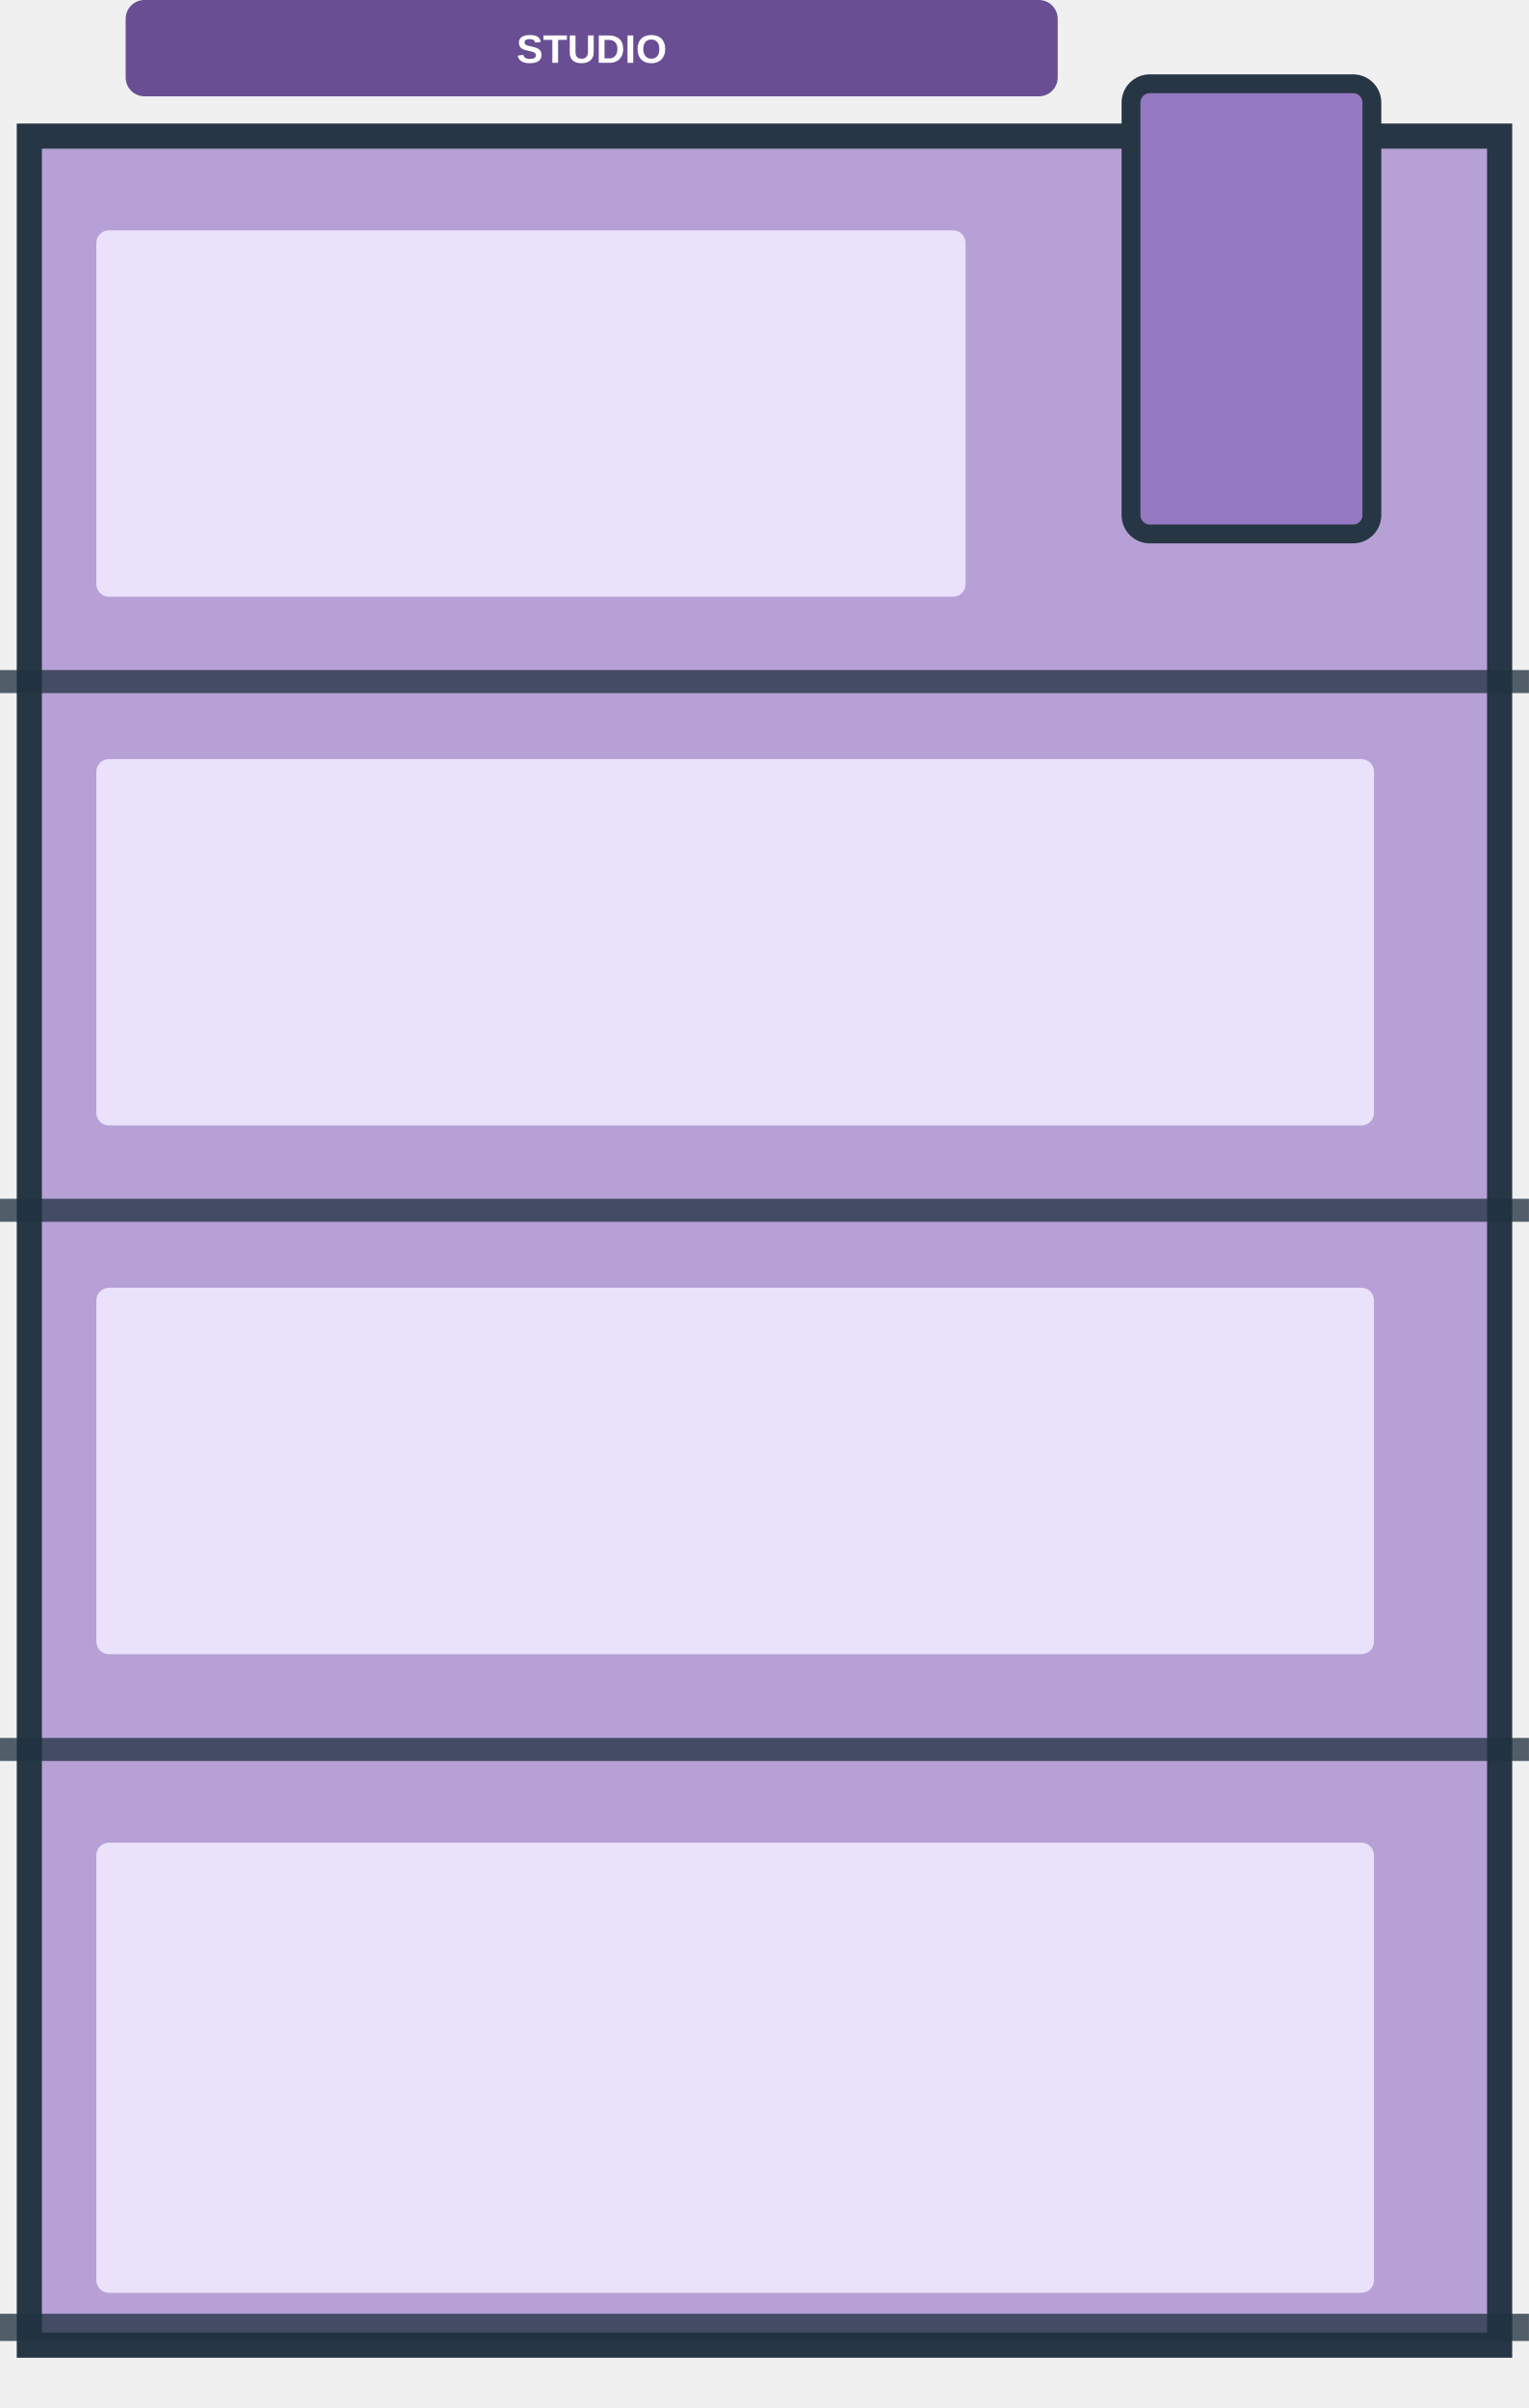
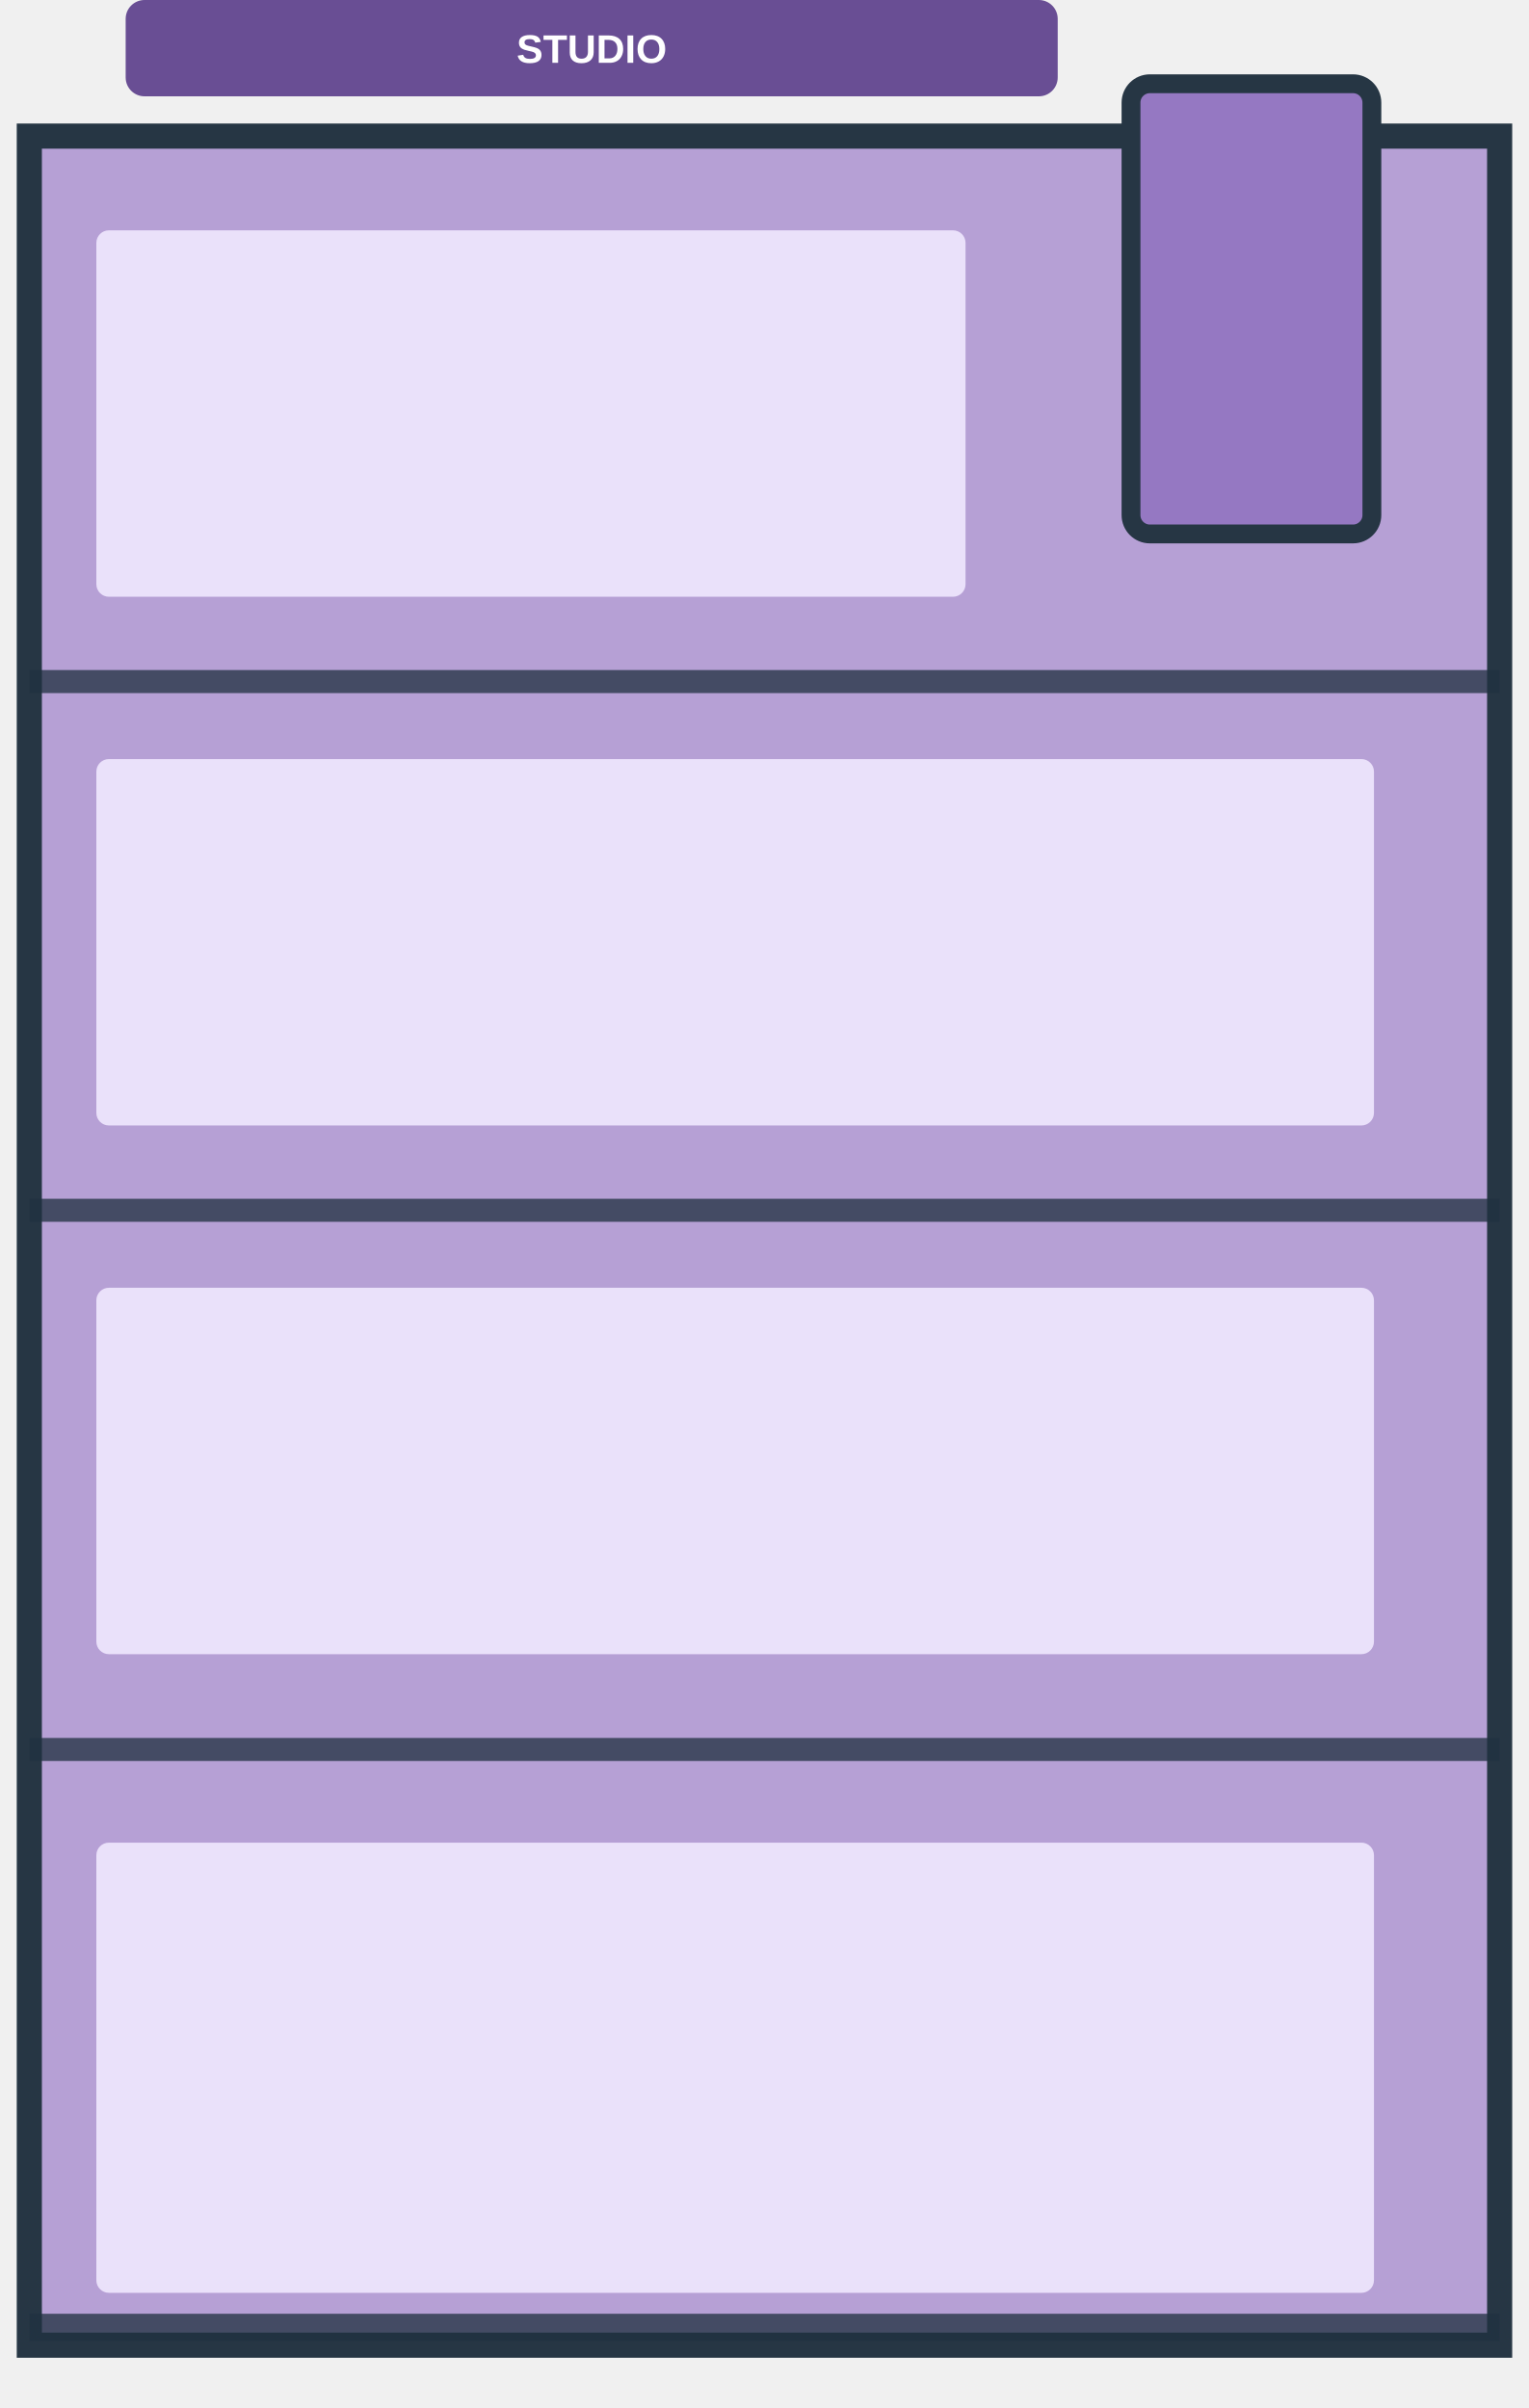
<svg xmlns="http://www.w3.org/2000/svg" width="1460" height="2300" viewBox="0 0 1460 2300">
  <path d="M28 130 H1432 V2240 H28 Z" fill="#b6a0d5" stroke="#263644" stroke-width="24" />
  <rect x="120" y="0" width="890" height="92" rx="18" fill="#694e94" />
  <rect x="1080" y="80" width="230" height="430" rx="18" fill="#9578c2" stroke="#263644" stroke-width="18" />
  <g fill="#f1e9ff" opacity=".88">
    <rect x="92" y="220" width="830" height="350" rx="12" />
    <rect x="92" y="725" width="1220" height="350" rx="12" />
    <rect x="92" y="1230" width="1220" height="350" rx="12" />
    <rect x="92" y="1760" width="1220" height="430" rx="12" />
  </g>
  <g fill="#203040" opacity=".76">
-     <rect x="0" y="640" width="1460" height="22" />
-     <rect x="0" y="1145" width="1460" height="22" />
-     <rect x="0" y="1660" width="1460" height="22" />
-     <rect x="0" y="2210" width="1460" height="26" />
+     <rect x="28" y="640" width="1404" height="22" />
+     <rect x="28" y="1145" width="1404" height="22" />
+     <rect x="28" y="1660" width="1404" height="22" />
+     <rect x="28" y="2210" width="1404" height="26" />
  </g>
  <text x="565" y="60" text-anchor="middle" font-family="Arial" font-size="38" font-weight="700" fill="#fff">STUDIO</text>
</svg>
